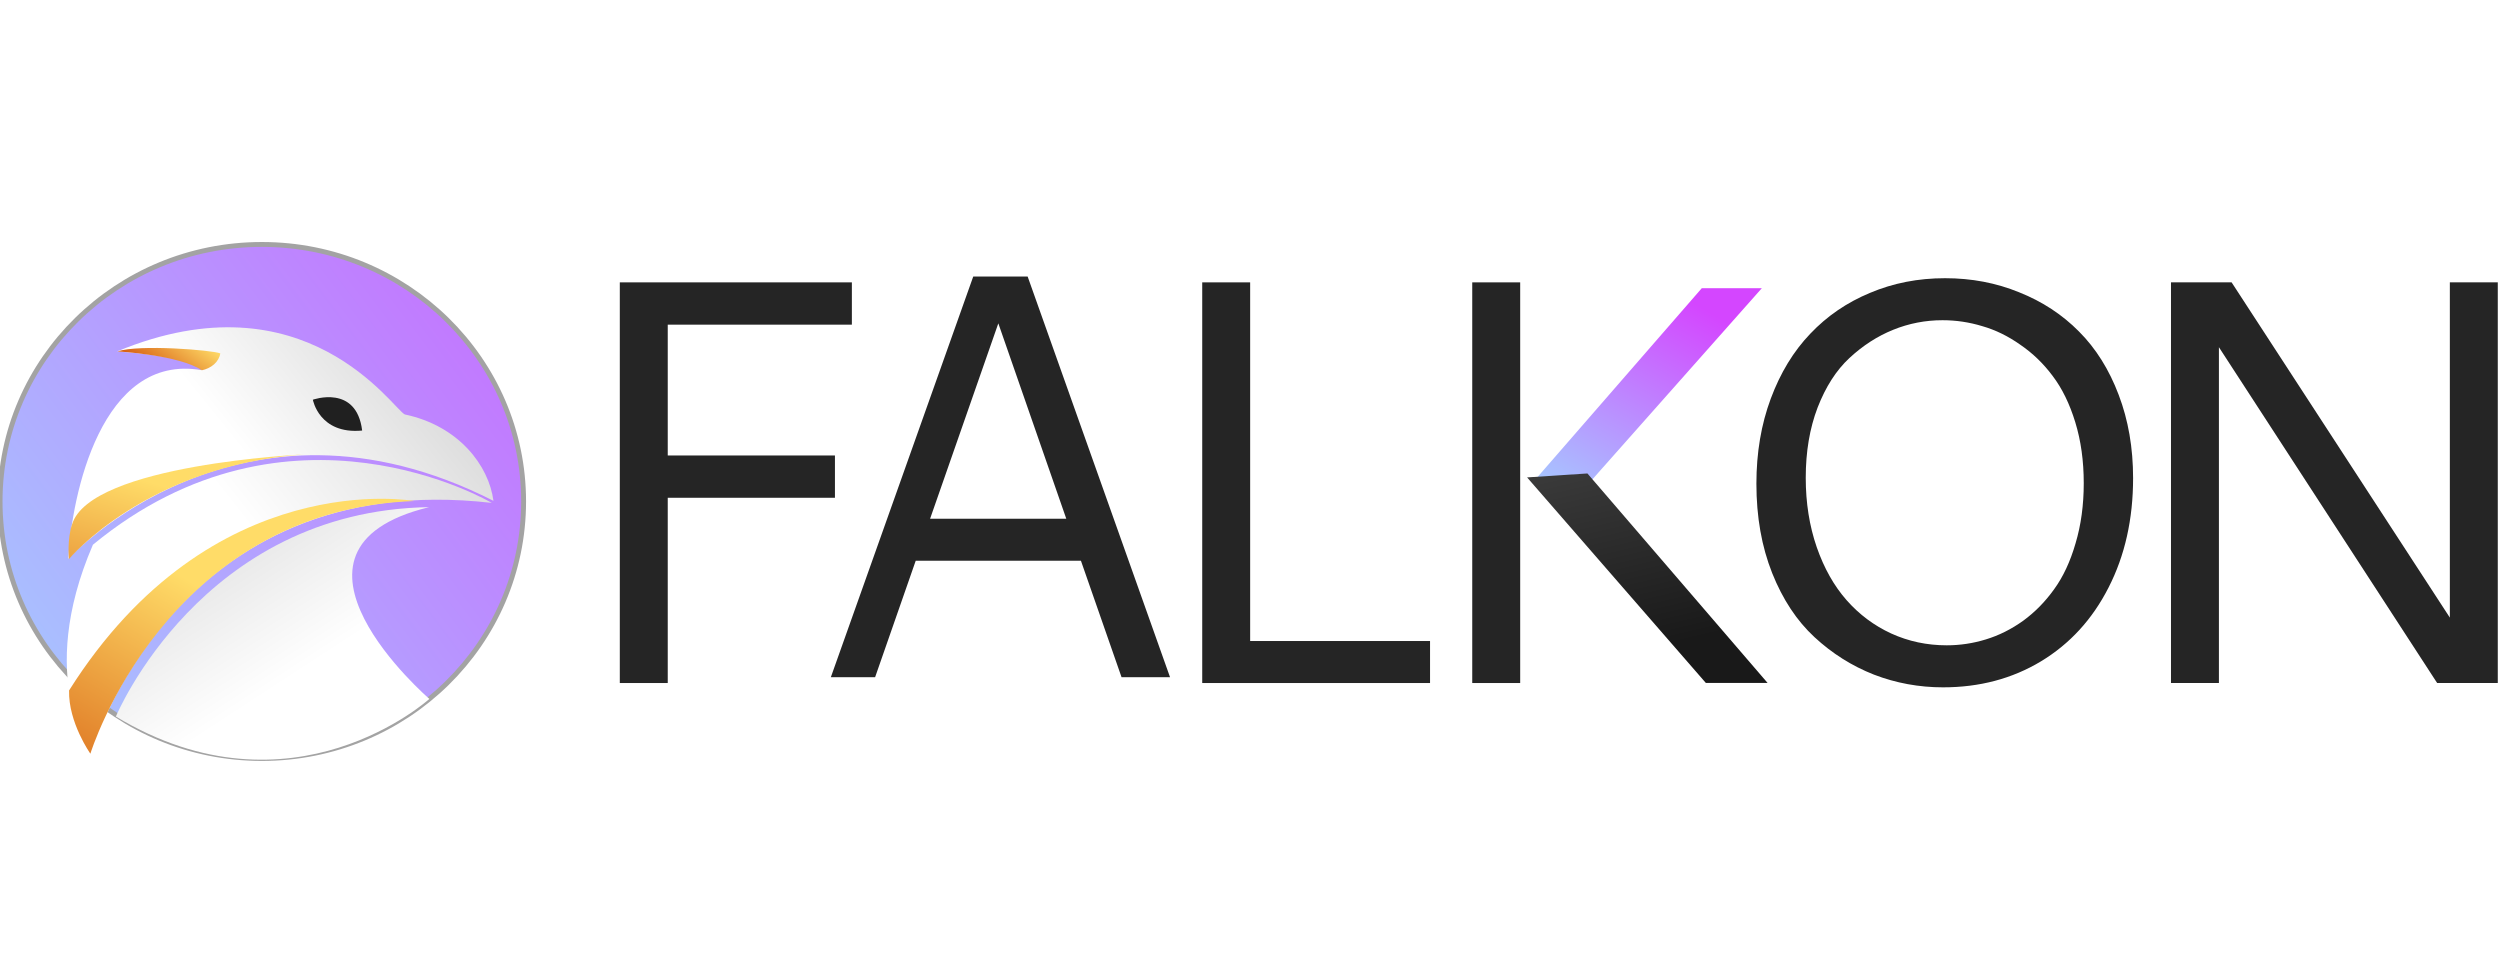
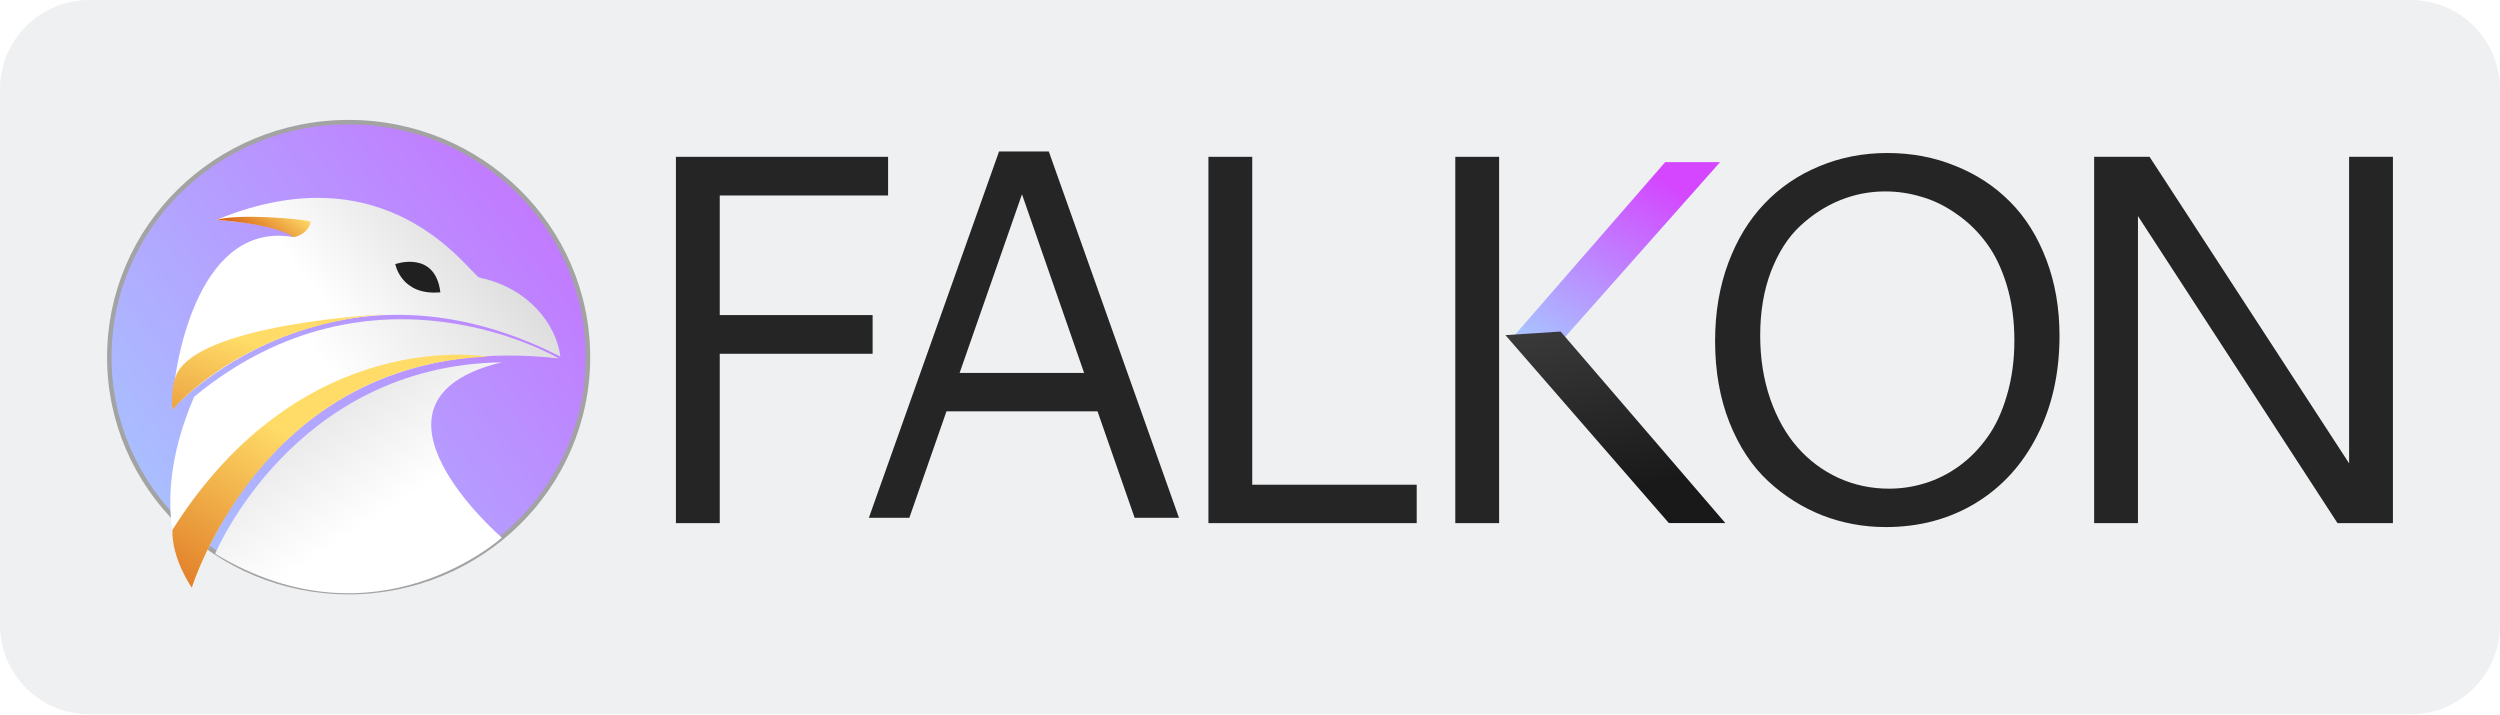
- <svg xmlns="http://www.w3.org/2000/svg" width="256px" height="100px" viewBox="0 0 256 100" version="1.1">
-   <defs>
-     <linearGradient x1="77.118%" y1="12.327%" x2="3.361%" y2="118.781%" id="linearGradient-1">
-       <stop stop-color="#D446FF" offset="0%" />
-       <stop stop-color="#A0D8FF" offset="100%" />
+ <svg xmlns="http://www.w3.org/2000/svg" width="280" height="80" viewBox="0 0 280 80" version="1.1" id="svg73">
+   <rect style="fill:#eff0f1;fill-opacity:1;stroke-width:1.01" id="rect884" width="280" height="80" x="0" y="7.1054274e-15" ry="10" />
+   <defs id="defs51">
+     <linearGradient x1="161.283" y1="7.566" x2="145.29" y2="30.649" id="linearGradient-1" gradientTransform="scale(1.08524,0.9214555)" gradientUnits="userSpaceOnUse">
+       <stop stop-color="#D446FF" offset="0%" id="stop6" />
+       <stop stop-color="#A0D8FF" offset="100%" id="stop8" />
    </linearGradient>
-     <linearGradient x1="50.782%" y1="-17.174%" x2="76.345%" y2="77.214%" id="linearGradient-2">
-       <stop stop-color="#3C3C3C" offset="0%" />
-       <stop stop-color="#191919" offset="100%" />
+     <linearGradient x1="157.615" y1="21.212" x2="163.491" y2="42.908" id="linearGradient-2" gradientTransform="scale(1.07147,0.9332969)" gradientUnits="userSpaceOnUse">
+       <stop stop-color="#3C3C3C" offset="0%" id="stop11" />
+       <stop stop-color="#191919" offset="100%" id="stop13" />
    </linearGradient>
-     <linearGradient x1="148.794%" y1="-26.564%" x2="-21.142%" y2="99.303%" id="linearGradient-3">
-       <stop stop-color="#D446FF" offset="0%" />
-       <stop stop-color="#A0D8FF" offset="100%" />
+     <linearGradient x1="79.549" y1="-14.466" x2="-11.577" y2="53.028" id="linearGradient-3" gradientTransform="scale(1.009086,0.9909956)" gradientUnits="userSpaceOnUse">
+       <stop stop-color="#D446FF" offset="0%" id="stop16" />
+       <stop stop-color="#A0D8FF" offset="100%" id="stop18" />
    </linearGradient>
-     <linearGradient x1="41.808%" y1="20.867%" x2="95.596%" y2="-8.311%" id="linearGradient-4">
-       <stop stop-color="#FFFFFF" offset="0%" />
-       <stop stop-color="#DADADA" offset="100%" />
+     <linearGradient x1="20.774" y1="34.175" x2="40.201" y2="23.636" id="linearGradient-4" gradientTransform="scale(1.204944,0.8299142)" gradientUnits="userSpaceOnUse">
+       <stop stop-color="#FFFFFF" offset="0%" id="stop21" />
+       <stop stop-color="#DADADA" offset="100%" id="stop23" />
    </linearGradient>
-     <linearGradient x1="52.28%" y1="70.558%" x2="2.537%" y2="8.977%" id="linearGradient-5">
-       <stop stop-color="#FFFFFF" offset="0%" />
-       <stop stop-color="#DADADA" offset="100%" />
+     <linearGradient x1="25.715" y1="50.334" x2="11.382" y2="32.59" id="linearGradient-5" gradientTransform="scale(1.114092,0.897592)" gradientUnits="userSpaceOnUse">
+       <stop stop-color="#FFFFFF" offset="0%" id="stop26" />
+       <stop stop-color="#DADADA" offset="100%" id="stop28" />
    </linearGradient>
-     <linearGradient x1="98.684%" y1="13%" x2="35.268%" y2="40.864%" id="linearGradient-6">
-       <stop stop-color="#D0D0D0" offset="0%" />
-       <stop stop-color="#FFFFFF" offset="100%" />
+     <linearGradient x1="36.867" y1="15.711" x2="16.495" y2="24.662" id="linearGradient-6" gradientTransform="scale(1.355012,0.738001)" gradientUnits="userSpaceOnUse">
+       <stop stop-color="#D0D0D0" offset="0%" id="stop31" />
+       <stop stop-color="#FFFFFF" offset="100%" id="stop33" />
    </linearGradient>
-     <linearGradient x1="34.284%" y1="31.648%" x2="-40.213%" y2="123.398%" id="linearGradient-7">
-       <stop stop-color="#FFDC68" offset="0%" />
-       <stop stop-color="#CE4300" offset="100%" />
+     <linearGradient x1="16.49" y1="39.959" x2="-6.139" y2="67.829" id="linearGradient-7" gradientTransform="scale(1.163757,0.8592859)" gradientUnits="userSpaceOnUse">
+       <stop stop-color="#FFDC68" offset="0%" id="stop36" />
+       <stop stop-color="#CE4300" offset="100%" id="stop38" />
    </linearGradient>
-     <linearGradient x1="95.709%" y1="2.338%" x2="-10.547%" y2="34.742%" id="linearGradient-8">
-       <stop stop-color="#FFDC68" offset="0%" />
-       <stop stop-color="#CE4300" offset="100%" />
+     <linearGradient x1="10.298" y1="22.935" x2="5.084" y2="24.525" id="linearGradient-8" gradientTransform="scale(2.146697,0.4658319)" gradientUnits="userSpaceOnUse">
+       <stop stop-color="#FFDC68" offset="0%" id="stop41" />
+       <stop stop-color="#CE4300" offset="100%" id="stop43" />
    </linearGradient>
-     <linearGradient x1="55.222%" y1="39.648%" x2="-63.566%" y2="222.056%" id="linearGradient-9">
-       <stop stop-color="#FFDC68" offset="0%" />
-       <stop stop-color="#CE4300" offset="100%" />
+     <linearGradient x1="13.559" y1="38.663" x2="-5.535" y2="67.983" id="linearGradient-9" gradientTransform="scale(1.499505,0.6668869)" gradientUnits="userSpaceOnUse">
+       <stop stop-color="#FFDC68" offset="0%" id="stop46" />
+       <stop stop-color="#CE4300" offset="100%" id="stop48" />
    </linearGradient>
  </defs>
-   <g id="Page-1" stroke="none" stroke-width="1" fill="none" fill-rule="evenodd">
+   <g id="Page-1" style="fill:none;fill-rule:evenodd;stroke:none;stroke-width:1" transform="translate(12.23467,-11.35075)">
    <g id="Icon-256">
-       <g id="Group-4" transform="translate(0, 25)">
-         <polygon id="path4996-2" fill="#252525" fill-rule="nonzero" points="68.377 8.245 68.377 21.641 85.498 21.641 85.498 25.972 68.377 25.972 68.377 44.942 63.468 44.942 63.468 3.914 87.231 3.914 87.231 8.245 68.377 8.245" />
-         <path d="M99.659,3.318 L105.231,3.318 L119.812,44.346 L114.846,44.346 L110.688,32.422 L93.769,32.422 L89.611,44.346 L85.078,44.346 L99.659,3.318 Z M102.228,8.111 L95.241,28.12 L109.187,28.12 L102.228,8.111 Z" id="path4998-6" fill="#252525" fill-rule="nonzero" />
-         <polygon id="path5000-0" fill="#252525" fill-rule="nonzero" points="123.108 3.914 128.016 3.914 128.016 40.64 146.437 40.64 146.437 44.942 123.108 44.942" />
-         <polygon id="path5002-7" fill="#252525" fill-rule="nonzero" points="150.758 3.914 155.667 3.914 155.667 44.942 150.758 44.942" />
-         <path d="M199.171,3.488 C201.885,3.488 204.416,3.969 206.764,4.932 C209.132,5.875 211.172,7.213 212.886,8.945 C214.618,10.677 215.975,12.843 216.957,15.442 C217.938,18.021 218.429,20.86 218.429,23.959 C218.429,28.155 217.592,31.889 215.917,35.162 C214.262,38.415 211.952,40.936 208.988,42.726 C206.043,44.497 202.703,45.383 198.969,45.383 C196.505,45.383 194.147,44.949 191.895,44.083 C189.643,43.198 187.612,41.918 185.803,40.243 C183.994,38.569 182.55,36.384 181.472,33.689 C180.394,30.975 179.855,27.924 179.855,24.536 C179.855,21.36 180.346,18.454 181.328,15.817 C182.309,13.18 183.657,10.966 185.37,9.176 C187.083,7.367 189.123,5.971 191.491,4.99 C193.858,3.989 196.418,3.488 199.171,3.488 Z M198.911,7.79 C197.159,7.79 195.475,8.117 193.858,8.772 C192.242,9.426 190.75,10.389 189.383,11.659 C188.036,12.91 186.948,14.604 186.12,16.741 C185.312,18.858 184.908,21.255 184.908,23.93 C184.908,26.49 185.283,28.858 186.034,31.033 C186.785,33.189 187.805,34.998 189.094,36.461 C190.384,37.924 191.905,39.059 193.656,39.868 C195.427,40.676 197.323,41.08 199.344,41.08 C200.711,41.08 202.049,40.878 203.358,40.474 C204.686,40.07 205.956,39.435 207.169,38.569 C208.381,37.683 209.44,36.605 210.345,35.335 C211.269,34.064 212,32.496 212.539,30.629 C213.097,28.761 213.376,26.711 213.376,24.479 C213.376,22.207 213.088,20.129 212.51,18.242 C211.933,16.356 211.163,14.777 210.2,13.507 C209.257,12.237 208.15,11.168 206.88,10.302 C205.629,9.417 204.33,8.782 202.982,8.397 C201.654,7.992 200.297,7.79 198.911,7.79 Z" id="path5004-3" fill="#252525" fill-rule="nonzero" />
-         <polygon id="path5006-7" fill="#252525" fill-rule="nonzero" points="222.309 3.914 228.517 3.914 250.864 38.243 250.864 3.914 255.773 3.914 255.773 44.942 249.565 44.942 227.217 10.554 227.217 44.942 222.309 44.942 222.309 3.914" />
-         <polygon id="path5002-8-1" fill="url(#linearGradient-1)" fill-rule="nonzero" points="174.265 4.509 180.415 4.509 163.063 24.085 156.884 24.489" />
-         <polygon id="path5002-9-8" fill="url(#linearGradient-2)" fill-rule="nonzero" points="162.552 23.482 181.002 44.934 174.679 44.934 156.374 23.886" />
+       <g id="Group-4" transform="translate(0,25)">
+         <polygon id="path4996-2" points="63.468,3.914 87.231,3.914 87.231,8.245 68.377,8.245 68.377,21.641 85.498,21.641 85.498,25.972 68.377,25.972 68.377,44.942 63.468,44.942 " style="fill:#252525;fill-rule:nonzero" />
+         <path d="m 99.659,3.318 h 5.572 l 14.581,41.028 h -4.966 L 110.688,32.422 H 93.769 L 89.611,44.346 H 85.078 Z M 102.228,8.111 95.241,28.12 h 13.946 z" id="path4998-6" style="fill:#252525;fill-rule:nonzero" />
+         <polygon id="path5000-0" points="128.016,3.914 128.016,40.64 146.437,40.64 146.437,44.942 123.108,44.942 123.108,3.914 " style="fill:#252525;fill-rule:nonzero" />
+         <polygon id="path5002-7" points="150.758,44.942 150.758,3.914 155.667,3.914 155.667,44.942 " style="fill:#252525;fill-rule:nonzero" />
+         <path d="m 199.171,3.488 c 2.714,0 5.245,0.481 7.594,1.444 2.368,0.943 4.408,2.281 6.121,4.013 1.732,1.732 3.089,3.898 4.071,6.496 0.982,2.579 1.473,5.418 1.473,8.517 0,4.196 -0.837,7.93 -2.512,11.203 -1.655,3.253 -3.965,5.775 -6.929,7.565 -2.945,1.771 -6.285,2.656 -10.019,2.656 -2.464,0 -4.822,-0.433 -7.074,-1.299 -2.252,-0.885 -4.283,-2.165 -6.092,-3.84 -1.809,-1.675 -3.253,-3.859 -4.331,-6.554 -1.078,-2.714 -1.617,-5.765 -1.617,-9.153 0,-3.176 0.491,-6.083 1.473,-8.72 0.982,-2.637 2.329,-4.851 4.042,-6.641 1.713,-1.809 3.753,-3.205 6.121,-4.187 2.368,-1.001 4.928,-1.501 7.68,-1.501 z m -0.26,4.302 c -1.752,0 -3.436,0.327 -5.053,0.982 -1.617,0.654 -3.109,1.617 -4.475,2.887 -1.347,1.251 -2.435,2.945 -3.263,5.082 -0.808,2.117 -1.213,4.514 -1.213,7.189 0,2.56 0.375,4.928 1.126,7.103 0.751,2.156 1.771,3.965 3.061,5.428 1.29,1.463 2.81,2.599 4.562,3.407 1.771,0.808 3.667,1.213 5.688,1.213 1.367,0 2.704,-0.202 4.013,-0.606 1.328,-0.404 2.599,-1.039 3.811,-1.906 1.213,-0.885 2.271,-1.963 3.176,-3.234 0.924,-1.27 1.655,-2.839 2.194,-4.706 0.558,-1.867 0.837,-3.917 0.837,-6.15 0,-2.271 -0.289,-4.35 -0.866,-6.237 -0.577,-1.886 -1.347,-3.465 -2.31,-4.735 -0.943,-1.27 -2.05,-2.339 -3.32,-3.205 -1.251,-0.885 -2.55,-1.521 -3.898,-1.906 -1.328,-0.404 -2.685,-0.606 -4.071,-0.606 z" id="path5004-3" style="fill:#252525;fill-rule:nonzero" />
+         <polygon id="path5006-7" points="227.217,10.554 227.217,44.942 222.309,44.942 222.309,3.914 228.517,3.914 250.864,38.243 250.864,3.914 255.773,3.914 255.773,44.942 249.565,44.942 " style="fill:#252525;fill-rule:nonzero" />
+         <polygon id="path5002-8-1" points="156.884,24.489 174.265,4.509 180.415,4.509 163.063,24.085 " style="fill:url(#linearGradient-1);fill-rule:nonzero" />
+         <polygon id="path5002-9-8" points="156.374,23.886 162.552,23.482 181.002,44.934 174.679,44.934 " style="fill:url(#linearGradient-2);fill-rule:nonzero" />
        <g id="Group-2">
-           <ellipse id="ellipse4650-0-7-2-3-4-4" stroke="#A3A3A3" stroke-width="0.5" fill="url(#linearGradient-3)" fill-rule="nonzero" cx="26.813" cy="26.351" rx="26.805" ry="26.32" />
-           <path d="M9.372,52.082 C9.372,52.082 17.749,22.77 50.357,26.497 C50.357,26.497 29.633,14.195 9.515,30.78 C3.574,44.542 9.372,52.082 9.372,52.082 Z" id="path4652-2-7-9-7-2-7" fill="url(#linearGradient-4)" />
-           <path d="M11.866,48.374 C11.866,48.374 20.607,27.301 43.938,26.931 C26.203,31.252 43.967,46.569 43.967,46.569 C43.967,46.569 29.938,59.28 11.866,48.374 Z" id="path4654-1-7-7-4-4-6" fill="url(#linearGradient-5)" />
-           <path d="M7,32.22 C7,32.22 24.457,13.017 50.528,26.285 C50.062,22.677 46.978,18.603 41.45,17.439 C40.228,16.857 31.266,3.007 12.004,10.98 C17.93,11.441 20.472,12.271 20.617,12.9 C10.369,11.139 7.331,25.723 7,32.22 Z" id="path4656-5-6-43-8-0-8" fill="url(#linearGradient-6)" />
-           <path d="M32.037,15.93 C32.037,15.93 36.504,14.33 37.085,19.088 C32.681,19.503 32.037,15.93 32.037,15.93 Z" id="path4658-6-9-5-0-2-9" fill="#202020" />
-           <path d="M9.255,52.177 C9.255,52.177 16.891,27.268 42.421,26.304 C42.421,26.304 21.705,22.524 7.073,45.702 C6.992,48.981 9.255,52.177 9.255,52.177 Z" id="path4660-5-1-6-0-7-6" fill="url(#linearGradient-7)" />
-           <path d="M12.026,10.982 C12.026,10.982 18.393,11.353 20.667,12.916 C21.616,12.721 22.422,12.071 22.559,11.186 C21.744,10.849 14.289,10.242 12.026,10.982 Z" id="path4662-0-1-1-1-2-3" fill="url(#linearGradient-8)" />
-           <path d="M7.057,32.253 C7.057,32.253 15.029,22.678 31.124,21.534 C31.124,21.534 9.214,22.524 7.375,28.711 C6.864,30.199 7.057,32.253 7.057,32.253 Z" id="path4442-5-0-9-4-6-0-96" fill="url(#linearGradient-9)" />
+           <ellipse id="ellipse4650-0-7-2-3-4-4" cx="26.813" cy="26.351" rx="26.805" ry="26.32" style="fill:url(#linearGradient-3);fill-rule:nonzero;stroke:#a3a3a3;stroke-width:0.5" />
+           <path d="m 9.372,52.082 c 0,0 8.377,-29.312 40.985,-25.585 0,0 -20.723,-12.302 -40.842,4.283 -5.942,13.763 -0.143,21.302 -0.143,21.302 z" id="path4652-2-7-9-7-2-7" style="fill:url(#linearGradient-4)" />
+           <path d="m 11.866,48.374 c 0,0 8.741,-21.073 32.072,-21.443 -17.735,4.321 0.029,19.638 0.029,19.638 0,0 -14.029,12.711 -32.101,1.806 z" id="path4654-1-7-7-4-4-6" style="fill:url(#linearGradient-5)" />
+           <path d="m 7,32.22 c 0,0 17.458,-19.204 43.528,-5.936 -0.466,-3.608 -3.55,-7.681 -9.078,-8.845 -1.222,-0.582 -10.184,-14.432 -29.446,-6.459 5.926,0.461 8.468,1.291 8.613,1.92 C 10.369,11.139 7.331,25.723 7,32.22 Z" id="path4656-5-6-43-8-0-8" style="fill:url(#linearGradient-6)" />
+           <path d="m 32.037,15.93 c 0,0 4.467,-1.6 5.048,3.158 -4.404,0.416 -5.048,-3.158 -5.048,-3.158 z" id="path4658-6-9-5-0-2-9" style="fill:#202020" />
+           <path d="m 9.255,52.177 c 0,0 7.636,-24.909 33.166,-25.873 0,0 -20.717,-3.78 -35.348,19.398 -0.081,3.279 2.182,6.475 2.182,6.475 z" id="path4660-5-1-6-0-7-6" style="fill:url(#linearGradient-7)" />
+           <path d="m 12.026,10.982 c 0,0 6.368,0.37 8.641,1.934 0.949,-0.195 1.755,-0.845 1.892,-1.73 -0.815,-0.337 -8.27,-0.944 -10.533,-0.204 z" id="path4662-0-1-1-1-2-3" style="fill:url(#linearGradient-8)" />
+           <path d="m 7.057,32.253 c 0,0 7.972,-9.575 24.067,-10.719 0,0 -21.909,0.99 -23.749,7.177 -0.511,1.488 -0.318,3.542 -0.318,3.542 z" id="path4442-5-0-9-4-6-0-96" style="fill:url(#linearGradient-9)" />
        </g>
      </g>
    </g>
  </g>
</svg>
